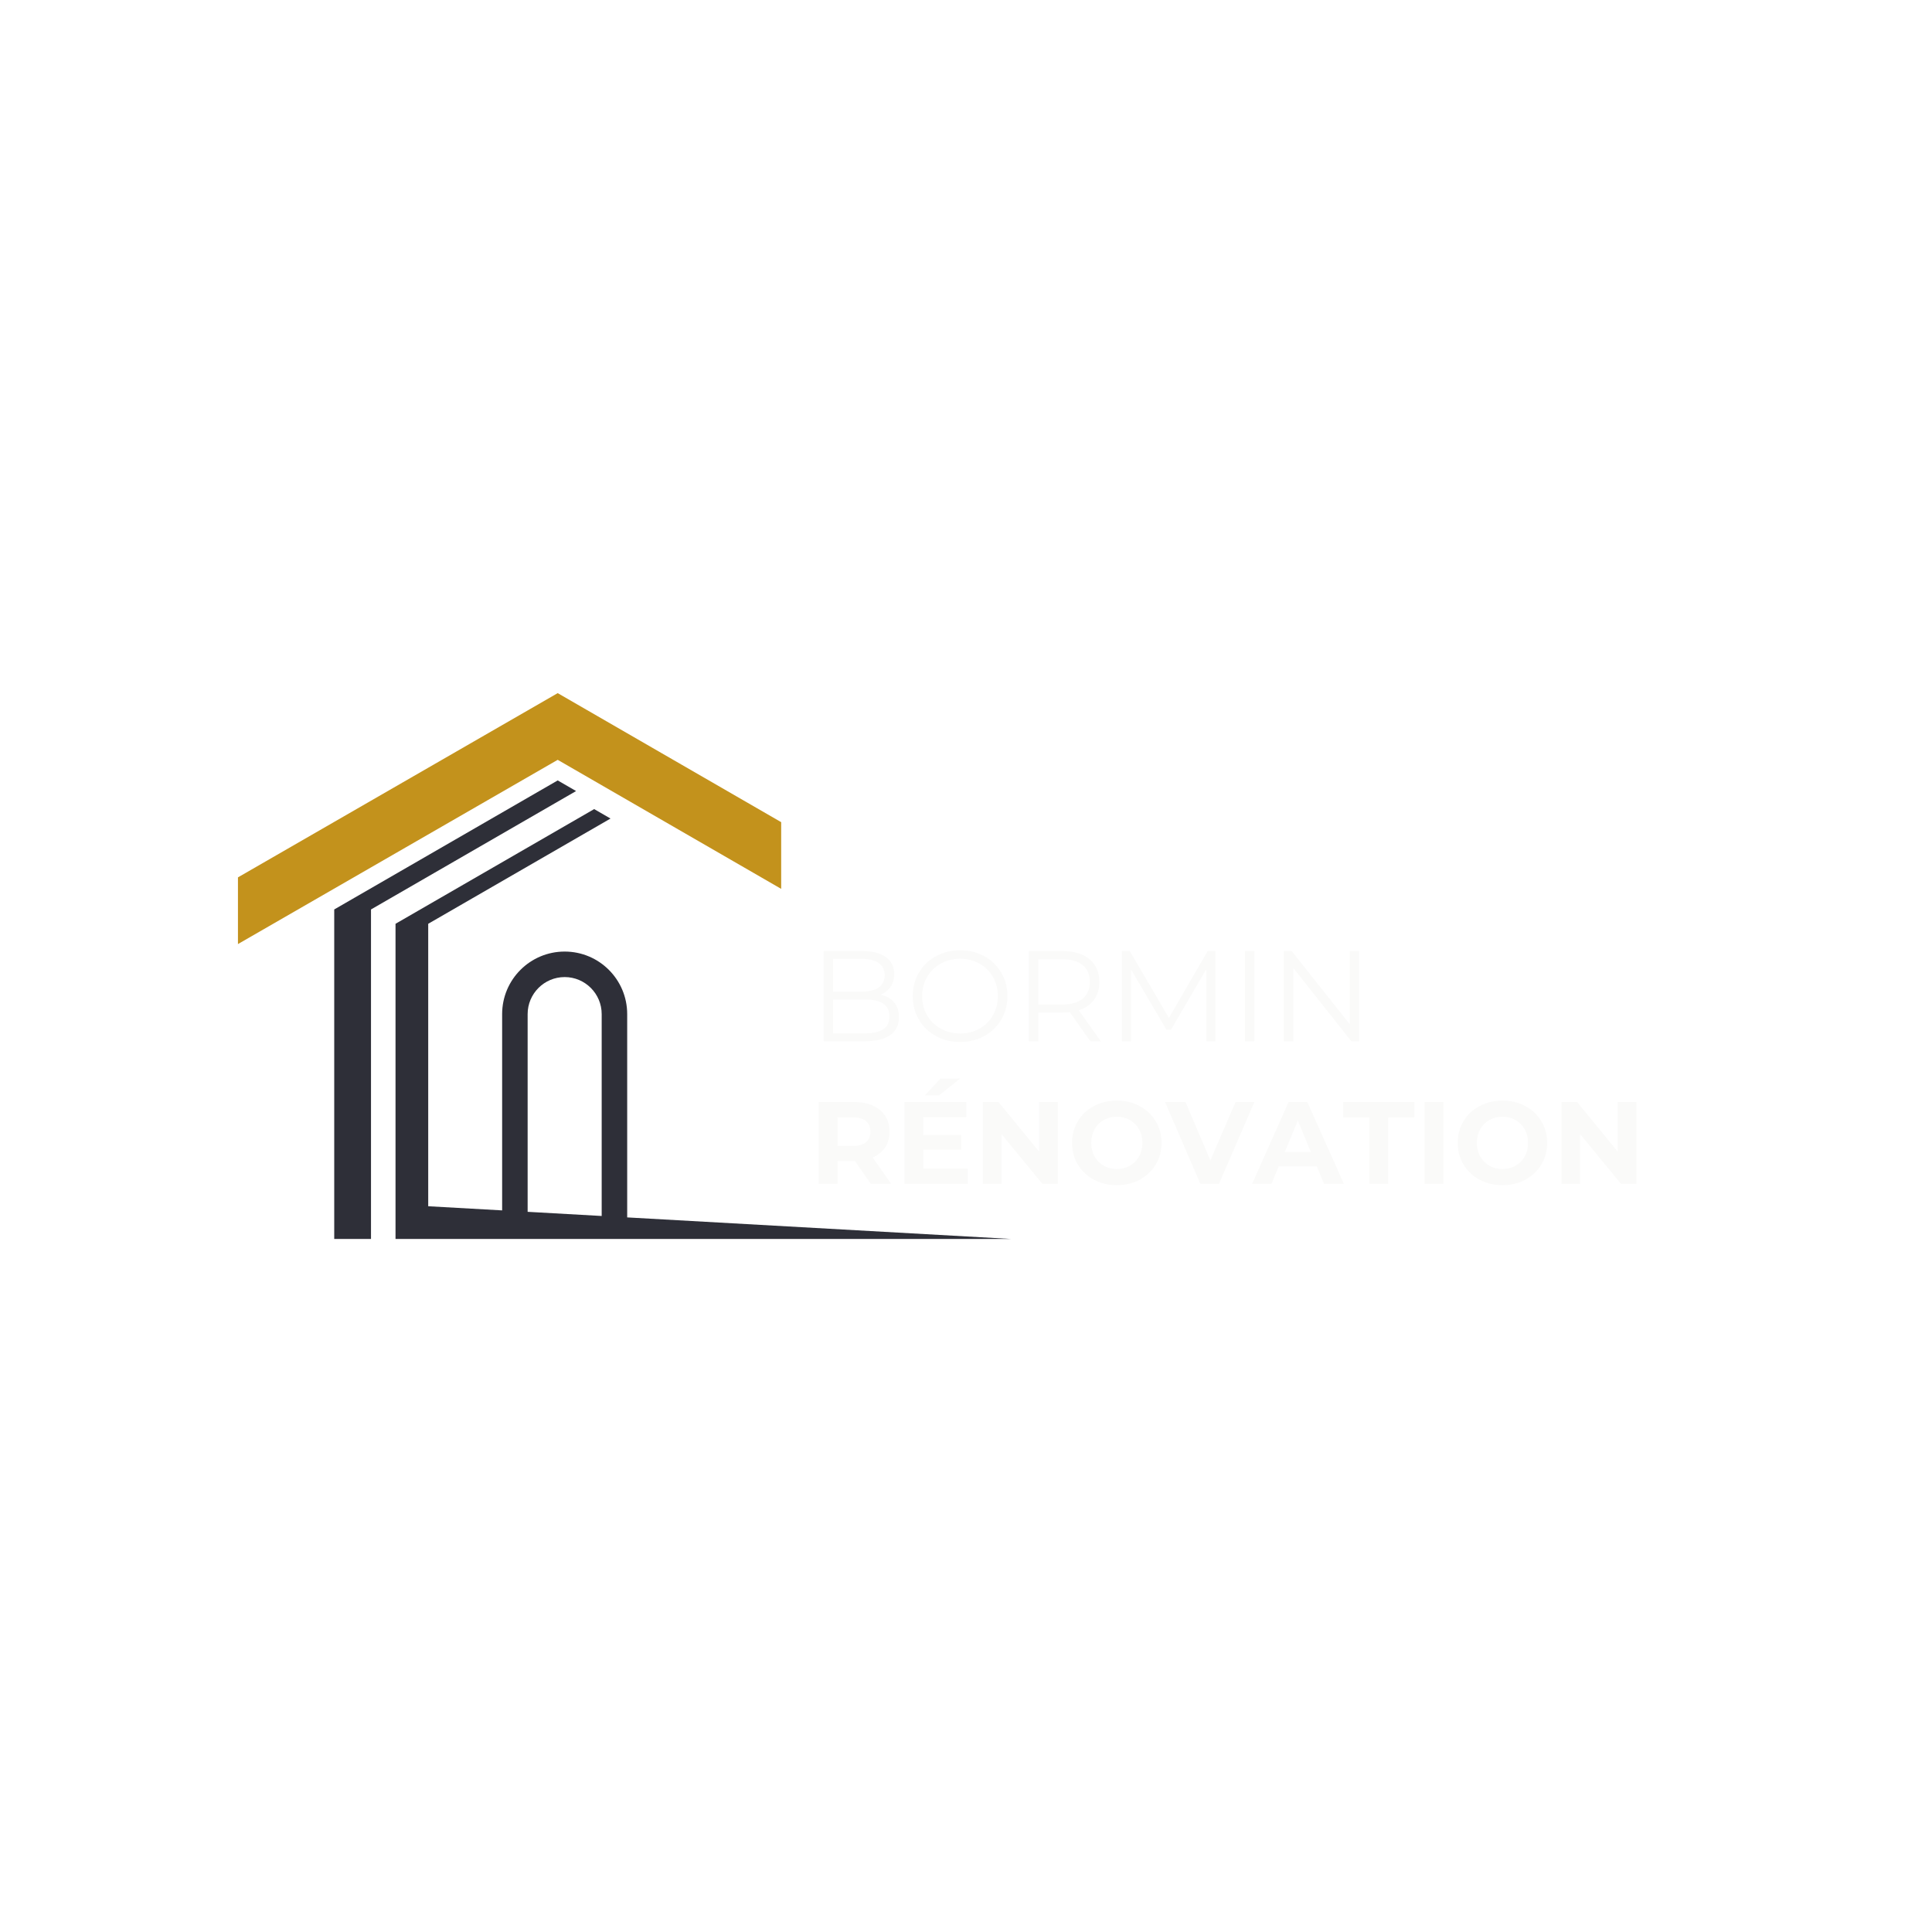
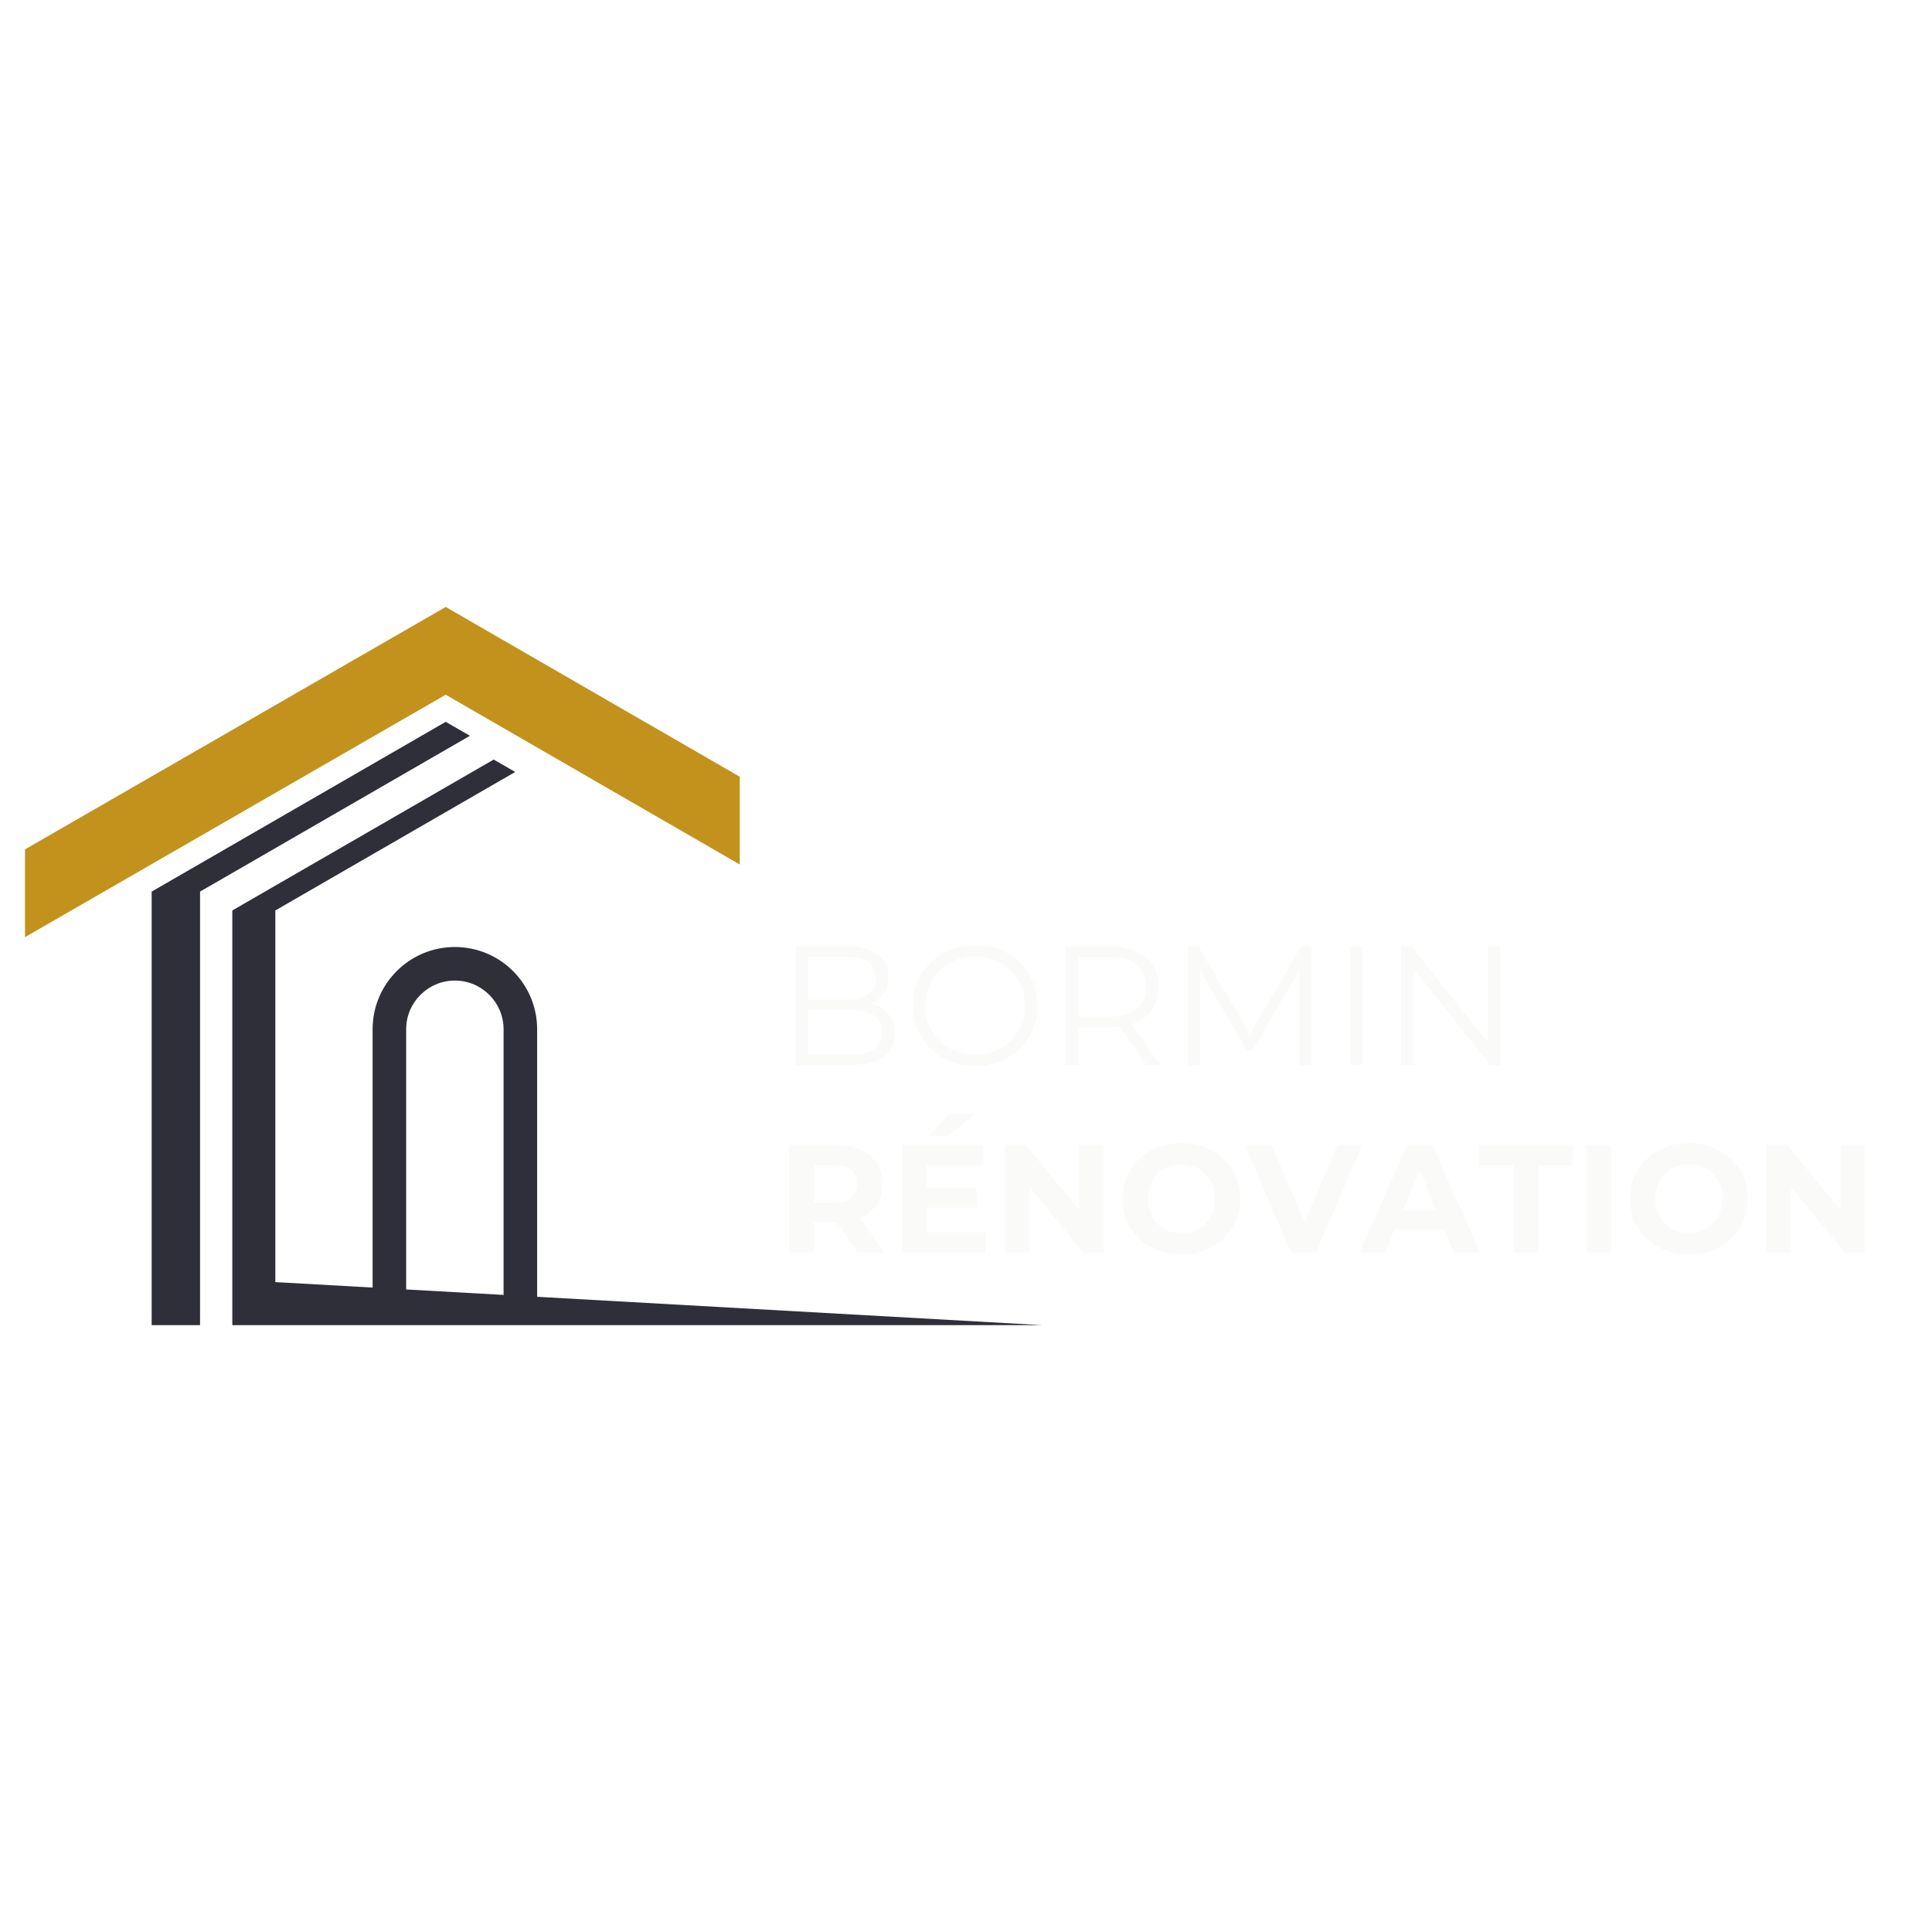
- <svg xmlns="http://www.w3.org/2000/svg" width="2000" zoomAndPan="magnify" viewBox="0 0 1500 1500" height="2000" preserveAspectRatio="xMidYMid meet" version="1.0">
+ <svg xmlns="http://www.w3.org/2000/svg" width="2000" zoomAndPan="magnify" viewBox="170 520 1140 460" height="2000" preserveAspectRatio="xMidYMid meet" version="1.0">
  <defs>
    <g />
    <clipPath id="b209c7392e">
      <path d="M 184.723 538.125 L 607 538.125 L 607 733 L 184.723 733 Z M 184.723 538.125 " clip-rule="nonzero" />
    </clipPath>
    <clipPath id="2126c1abae">
      <path d="M 259 605 L 448 605 L 448 961.875 L 259 961.875 Z M 259 605 " clip-rule="nonzero" />
    </clipPath>
    <clipPath id="1053e7350c">
      <path d="M 307 628 L 784.723 628 L 784.723 961.875 L 307 961.875 Z M 307 628 " clip-rule="nonzero" />
    </clipPath>
  </defs>
  <g clip-path="url(#b209c7392e)">
    <path fill="#c3921c" d="M 432.996 538.145 L 184.746 681.188 L 184.746 732.973 L 432.996 589.93 L 606.504 690.105 L 606.504 638.32 L 432.996 538.145 " fill-opacity="1" fill-rule="nonzero" />
  </g>
  <g clip-path="url(#2126c1abae)">
    <path fill="#2e2f38" d="M 432.996 605.922 L 259.492 706.102 L 259.492 961.906 L 288.043 961.906 L 288.043 706.102 L 447.277 614.164 L 432.996 605.922 " fill-opacity="1" fill-rule="nonzero" />
  </g>
  <g clip-path="url(#1053e7350c)">
    <path fill="#2e2f38" d="M 409.656 787.34 C 409.656 771.488 422.551 758.594 438.402 758.594 C 454.25 758.594 467.145 771.488 467.145 787.34 L 467.145 944.086 L 409.656 940.855 Z M 486.949 945.191 L 486.949 787.34 C 486.949 760.523 465.211 738.793 438.402 738.793 C 411.594 738.793 389.859 760.523 389.859 787.34 L 389.859 939.746 L 332.465 936.523 L 332.465 717.227 L 474.004 635.512 L 461.312 628.18 L 307.082 717.227 L 307.082 961.906 L 784.754 961.906 L 486.949 945.191 " fill-opacity="1" fill-rule="nonzero" />
  </g>
  <g fill="#FAFAF9" fill-opacity="1">
    <g transform="translate(628.052, 808.3891)">
      <g>
        <path d="M 55.5 -36.094 C 60.102 -35.094 63.656 -33.109 66.156 -30.141 C 68.656 -27.18 69.906 -23.367 69.906 -18.703 C 69.906 -12.703 67.688 -8.082 63.25 -4.844 C 58.812 -1.613 52.258 0 43.594 0 L 11.406 0 L 11.406 -70 L 41.594 -70 C 49.395 -70 55.445 -68.43 59.75 -65.297 C 64.051 -62.16 66.203 -57.727 66.203 -52 C 66.203 -48.133 65.25 -44.848 63.344 -42.141 C 61.445 -39.441 58.832 -37.426 55.5 -36.094 Z M 18.797 -63.906 L 18.797 -38.5 L 41.094 -38.5 C 46.758 -38.5 51.125 -39.582 54.188 -41.75 C 57.258 -43.914 58.797 -47.066 58.797 -51.203 C 58.797 -55.336 57.258 -58.488 54.188 -60.656 C 51.125 -62.82 46.758 -63.906 41.094 -63.906 Z M 43.5 -6.094 C 49.77 -6.094 54.504 -7.16 57.703 -9.297 C 60.898 -11.43 62.5 -14.766 62.5 -19.297 C 62.5 -28.035 56.164 -32.406 43.5 -32.406 L 18.797 -32.406 L 18.797 -6.094 Z M 43.5 -6.094 " />
      </g>
    </g>
  </g>
  <g fill="#FAFAF9" fill-opacity="1">
    <g transform="translate(703.4491, 808.3891)">
      <g>
        <path d="M 42 0.594 C 35.062 0.594 28.773 -0.953 23.141 -4.047 C 17.516 -7.148 13.117 -11.398 9.953 -16.797 C 6.785 -22.203 5.203 -28.27 5.203 -35 C 5.203 -41.727 6.785 -47.789 9.953 -53.188 C 13.117 -58.594 17.516 -62.844 23.141 -65.938 C 28.773 -69.039 35.062 -70.594 42 -70.594 C 48.938 -70.594 55.188 -69.062 60.75 -66 C 66.312 -62.938 70.691 -58.688 73.891 -53.25 C 77.098 -47.812 78.703 -41.727 78.703 -35 C 78.703 -28.27 77.098 -22.188 73.891 -16.75 C 70.691 -11.312 66.312 -7.062 60.75 -4 C 55.188 -0.938 48.938 0.594 42 0.594 Z M 42 -6 C 47.531 -6 52.531 -7.25 57 -9.75 C 61.469 -12.25 64.969 -15.711 67.5 -20.141 C 70.031 -24.578 71.297 -29.531 71.297 -35 C 71.297 -40.469 70.031 -45.414 67.5 -49.844 C 64.969 -54.281 61.469 -57.75 57 -60.25 C 52.531 -62.75 47.531 -64 42 -64 C 36.469 -64 31.453 -62.75 26.953 -60.25 C 22.453 -57.75 18.914 -54.281 16.344 -49.844 C 13.781 -45.414 12.5 -40.469 12.5 -35 C 12.5 -29.531 13.781 -24.578 16.344 -20.141 C 18.914 -15.711 22.453 -12.25 26.953 -9.75 C 31.453 -7.25 36.469 -6 42 -6 Z M 42 -6 " />
      </g>
    </g>
  </g>
  <g fill="#FAFAF9" fill-opacity="1">
    <g transform="translate(787.3459, 808.3891)">
      <g>
        <path d="M 59.203 0 L 43.203 -22.5 C 41.398 -22.301 39.531 -22.203 37.594 -22.203 L 18.797 -22.203 L 18.797 0 L 11.406 0 L 11.406 -70 L 37.594 -70 C 46.531 -70 53.531 -67.863 58.594 -63.594 C 63.664 -59.332 66.203 -53.469 66.203 -46 C 66.203 -40.531 64.816 -35.91 62.047 -32.141 C 59.285 -28.379 55.336 -25.664 50.203 -24 L 67.297 0 Z M 37.406 -28.5 C 44.332 -28.5 49.629 -30.031 53.297 -33.094 C 56.961 -36.164 58.797 -40.469 58.797 -46 C 58.797 -51.664 56.961 -56.016 53.297 -59.047 C 49.629 -62.078 44.332 -63.594 37.406 -63.594 L 18.797 -63.594 L 18.797 -28.5 Z M 37.406 -28.5 " />
      </g>
    </g>
  </g>
  <g fill="#FAFAF9" fill-opacity="1">
    <g transform="translate(859.6431, 808.3891)">
      <g>
        <path d="M 84.094 -70 L 84.094 0 L 77 0 L 77 -56 L 49.5 -8.906 L 46 -8.906 L 18.5 -55.703 L 18.5 0 L 11.406 0 L 11.406 -70 L 17.5 -70 L 47.906 -18.094 L 78 -70 Z M 84.094 -70 " />
      </g>
    </g>
  </g>
  <g fill="#FAFAF9" fill-opacity="1">
    <g transform="translate(955.1394, 808.3891)">
      <g>
        <path d="M 11.406 -70 L 18.797 -70 L 18.797 0 L 11.406 0 Z M 11.406 -70 " />
      </g>
    </g>
  </g>
  <g fill="#FAFAF9" fill-opacity="1">
    <g transform="translate(985.3382, 808.3891)">
      <g>
        <path d="M 69.906 -70 L 69.906 0 L 63.797 0 L 18.797 -56.797 L 18.797 0 L 11.406 0 L 11.406 -70 L 17.5 -70 L 62.594 -13.203 L 62.594 -70 Z M 69.906 -70 " />
      </g>
    </g>
  </g>
  <g fill="#FAFAF9" fill-opacity="1">
    <g transform="translate(628.052, 919.0694)">
      <g>
        <path d="M 47.969 0 L 35.734 -17.688 L 22.219 -17.688 L 22.219 0 L 7.531 0 L 7.531 -63.484 L 35 -63.484 C 40.625 -63.484 45.504 -62.547 49.641 -60.672 C 53.785 -58.797 56.977 -56.133 59.219 -52.688 C 61.457 -49.238 62.578 -45.16 62.578 -40.453 C 62.578 -35.734 61.441 -31.664 59.172 -28.25 C 56.898 -24.832 53.68 -22.219 49.516 -20.406 L 63.75 0 Z M 47.703 -40.453 C 47.703 -44.016 46.551 -46.75 44.25 -48.656 C 41.957 -50.562 38.602 -51.516 34.188 -51.516 L 22.219 -51.516 L 22.219 -29.375 L 34.188 -29.375 C 38.602 -29.375 41.957 -30.344 44.25 -32.281 C 46.551 -34.219 47.703 -36.941 47.703 -40.453 Z M 47.703 -40.453 " />
      </g>
    </g>
  </g>
  <g fill="#FAFAF9" fill-opacity="1">
    <g transform="translate(694.7016, 919.0694)">
      <g>
        <path d="M 56.688 -11.797 L 56.688 0 L 7.531 0 L 7.531 -63.484 L 55.5 -63.484 L 55.5 -51.688 L 22.125 -51.688 L 22.125 -37.906 L 51.594 -37.906 L 51.594 -26.484 L 22.125 -26.484 L 22.125 -11.797 Z M 35.547 -81.703 L 50.781 -81.703 L 34.375 -68.656 L 23.312 -68.656 Z M 35.547 -81.703 " />
      </g>
    </g>
  </g>
  <g fill="#FAFAF9" fill-opacity="1">
    <g transform="translate(755.5478, 919.0694)">
      <g>
        <path d="M 65.75 -63.484 L 65.75 0 L 53.688 0 L 22.031 -38.547 L 22.031 0 L 7.531 0 L 7.531 -63.484 L 19.672 -63.484 L 51.234 -24.938 L 51.234 -63.484 Z M 65.75 -63.484 " />
      </g>
    </g>
  </g>
  <g fill="#FAFAF9" fill-opacity="1">
    <g transform="translate(828.817, 919.0694)">
      <g>
        <path d="M 38.266 1.094 C 31.68 1.094 25.742 -0.328 20.453 -3.172 C 15.16 -6.016 11.016 -9.93 8.016 -14.922 C 5.023 -19.91 3.531 -25.516 3.531 -31.734 C 3.531 -37.961 5.023 -43.57 8.016 -48.562 C 11.016 -53.551 15.16 -57.461 20.453 -60.297 C 25.742 -63.141 31.68 -64.562 38.266 -64.562 C 44.859 -64.562 50.785 -63.141 56.047 -60.297 C 61.305 -57.461 65.445 -53.551 68.469 -48.562 C 71.488 -43.57 73 -37.961 73 -31.734 C 73 -25.516 71.488 -19.91 68.469 -14.922 C 65.445 -9.93 61.305 -6.016 56.047 -3.172 C 50.785 -0.328 44.859 1.094 38.266 1.094 Z M 38.266 -11.422 C 42.016 -11.422 45.398 -12.281 48.422 -14 C 51.453 -15.727 53.828 -18.133 55.547 -21.219 C 57.266 -24.301 58.125 -27.805 58.125 -31.734 C 58.125 -35.672 57.266 -39.18 55.547 -42.266 C 53.828 -45.348 51.453 -47.75 48.422 -49.469 C 45.398 -51.188 42.016 -52.047 38.266 -52.047 C 34.516 -52.047 31.129 -51.188 28.109 -49.469 C 25.086 -47.75 22.711 -45.348 20.984 -42.266 C 19.266 -39.18 18.406 -35.672 18.406 -31.734 C 18.406 -27.805 19.266 -24.301 20.984 -21.219 C 22.711 -18.133 25.086 -15.727 28.109 -14 C 31.129 -12.281 34.516 -11.422 38.266 -11.422 Z M 38.266 -11.422 " />
      </g>
    </g>
  </g>
  <g fill="#FAFAF9" fill-opacity="1">
    <g transform="translate(905.3507, 919.0694)">
      <g>
        <path d="M 68.562 -63.484 L 41.078 0 L 26.578 0 L -0.812 -63.484 L 15.047 -63.484 L 34.375 -18.141 L 53.953 -63.484 Z M 68.562 -63.484 " />
      </g>
    </g>
  </g>
  <g fill="#FAFAF9" fill-opacity="1">
    <g transform="translate(972.9978, 919.0694)">
      <g>
        <path d="M 49.328 -13.609 L 19.859 -13.609 L 14.234 0 L -0.812 0 L 27.484 -63.484 L 41.984 -63.484 L 70.375 0 L 54.953 0 Z M 44.703 -24.75 L 34.641 -49.062 L 24.578 -24.75 Z M 44.703 -24.75 " />
      </g>
    </g>
  </g>
  <g fill="#FAFAF9" fill-opacity="1">
    <g transform="translate(1042.459, 919.0694)">
      <g>
        <path d="M 20.672 -51.516 L 0.359 -51.516 L 0.359 -63.484 L 55.688 -63.484 L 55.688 -51.516 L 35.375 -51.516 L 35.375 0 L 20.672 0 Z M 20.672 -51.516 " />
      </g>
    </g>
  </g>
  <g fill="#FAFAF9" fill-opacity="1">
    <g transform="translate(1098.499, 919.0694)">
      <g>
        <path d="M 7.531 -63.484 L 22.219 -63.484 L 22.219 0 L 7.531 0 Z M 7.531 -63.484 " />
      </g>
    </g>
  </g>
  <g fill="#FAFAF9" fill-opacity="1">
    <g transform="translate(1128.242, 919.0694)">
      <g>
        <path d="M 38.266 1.094 C 31.68 1.094 25.742 -0.328 20.453 -3.172 C 15.16 -6.016 11.016 -9.93 8.016 -14.922 C 5.023 -19.91 3.531 -25.516 3.531 -31.734 C 3.531 -37.961 5.023 -43.57 8.016 -48.562 C 11.016 -53.551 15.16 -57.461 20.453 -60.297 C 25.742 -63.141 31.68 -64.562 38.266 -64.562 C 44.859 -64.562 50.785 -63.141 56.047 -60.297 C 61.305 -57.461 65.445 -53.551 68.469 -48.562 C 71.488 -43.57 73 -37.961 73 -31.734 C 73 -25.516 71.488 -19.91 68.469 -14.922 C 65.445 -9.93 61.305 -6.016 56.047 -3.172 C 50.785 -0.328 44.859 1.094 38.266 1.094 Z M 38.266 -11.422 C 42.016 -11.422 45.398 -12.281 48.422 -14 C 51.453 -15.727 53.828 -18.133 55.547 -21.219 C 57.266 -24.301 58.125 -27.805 58.125 -31.734 C 58.125 -35.672 57.266 -39.18 55.547 -42.266 C 53.828 -45.348 51.453 -47.75 48.422 -49.469 C 45.398 -51.188 42.016 -52.047 38.266 -52.047 C 34.516 -52.047 31.129 -51.188 28.109 -49.469 C 25.086 -47.75 22.711 -45.348 20.984 -42.266 C 19.266 -39.18 18.406 -35.672 18.406 -31.734 C 18.406 -27.805 19.266 -24.301 20.984 -21.219 C 22.711 -18.133 25.086 -15.727 28.109 -14 C 31.129 -12.281 34.516 -11.422 38.266 -11.422 Z M 38.266 -11.422 " />
      </g>
    </g>
  </g>
  <g fill="#FAFAF9" fill-opacity="1">
    <g transform="translate(1204.775, 919.0694)">
      <g>
        <path d="M 65.75 -63.484 L 65.75 0 L 53.688 0 L 22.031 -38.547 L 22.031 0 L 7.531 0 L 7.531 -63.484 L 19.672 -63.484 L 51.234 -24.938 L 51.234 -63.484 Z M 65.75 -63.484 " />
      </g>
    </g>
  </g>
</svg>
